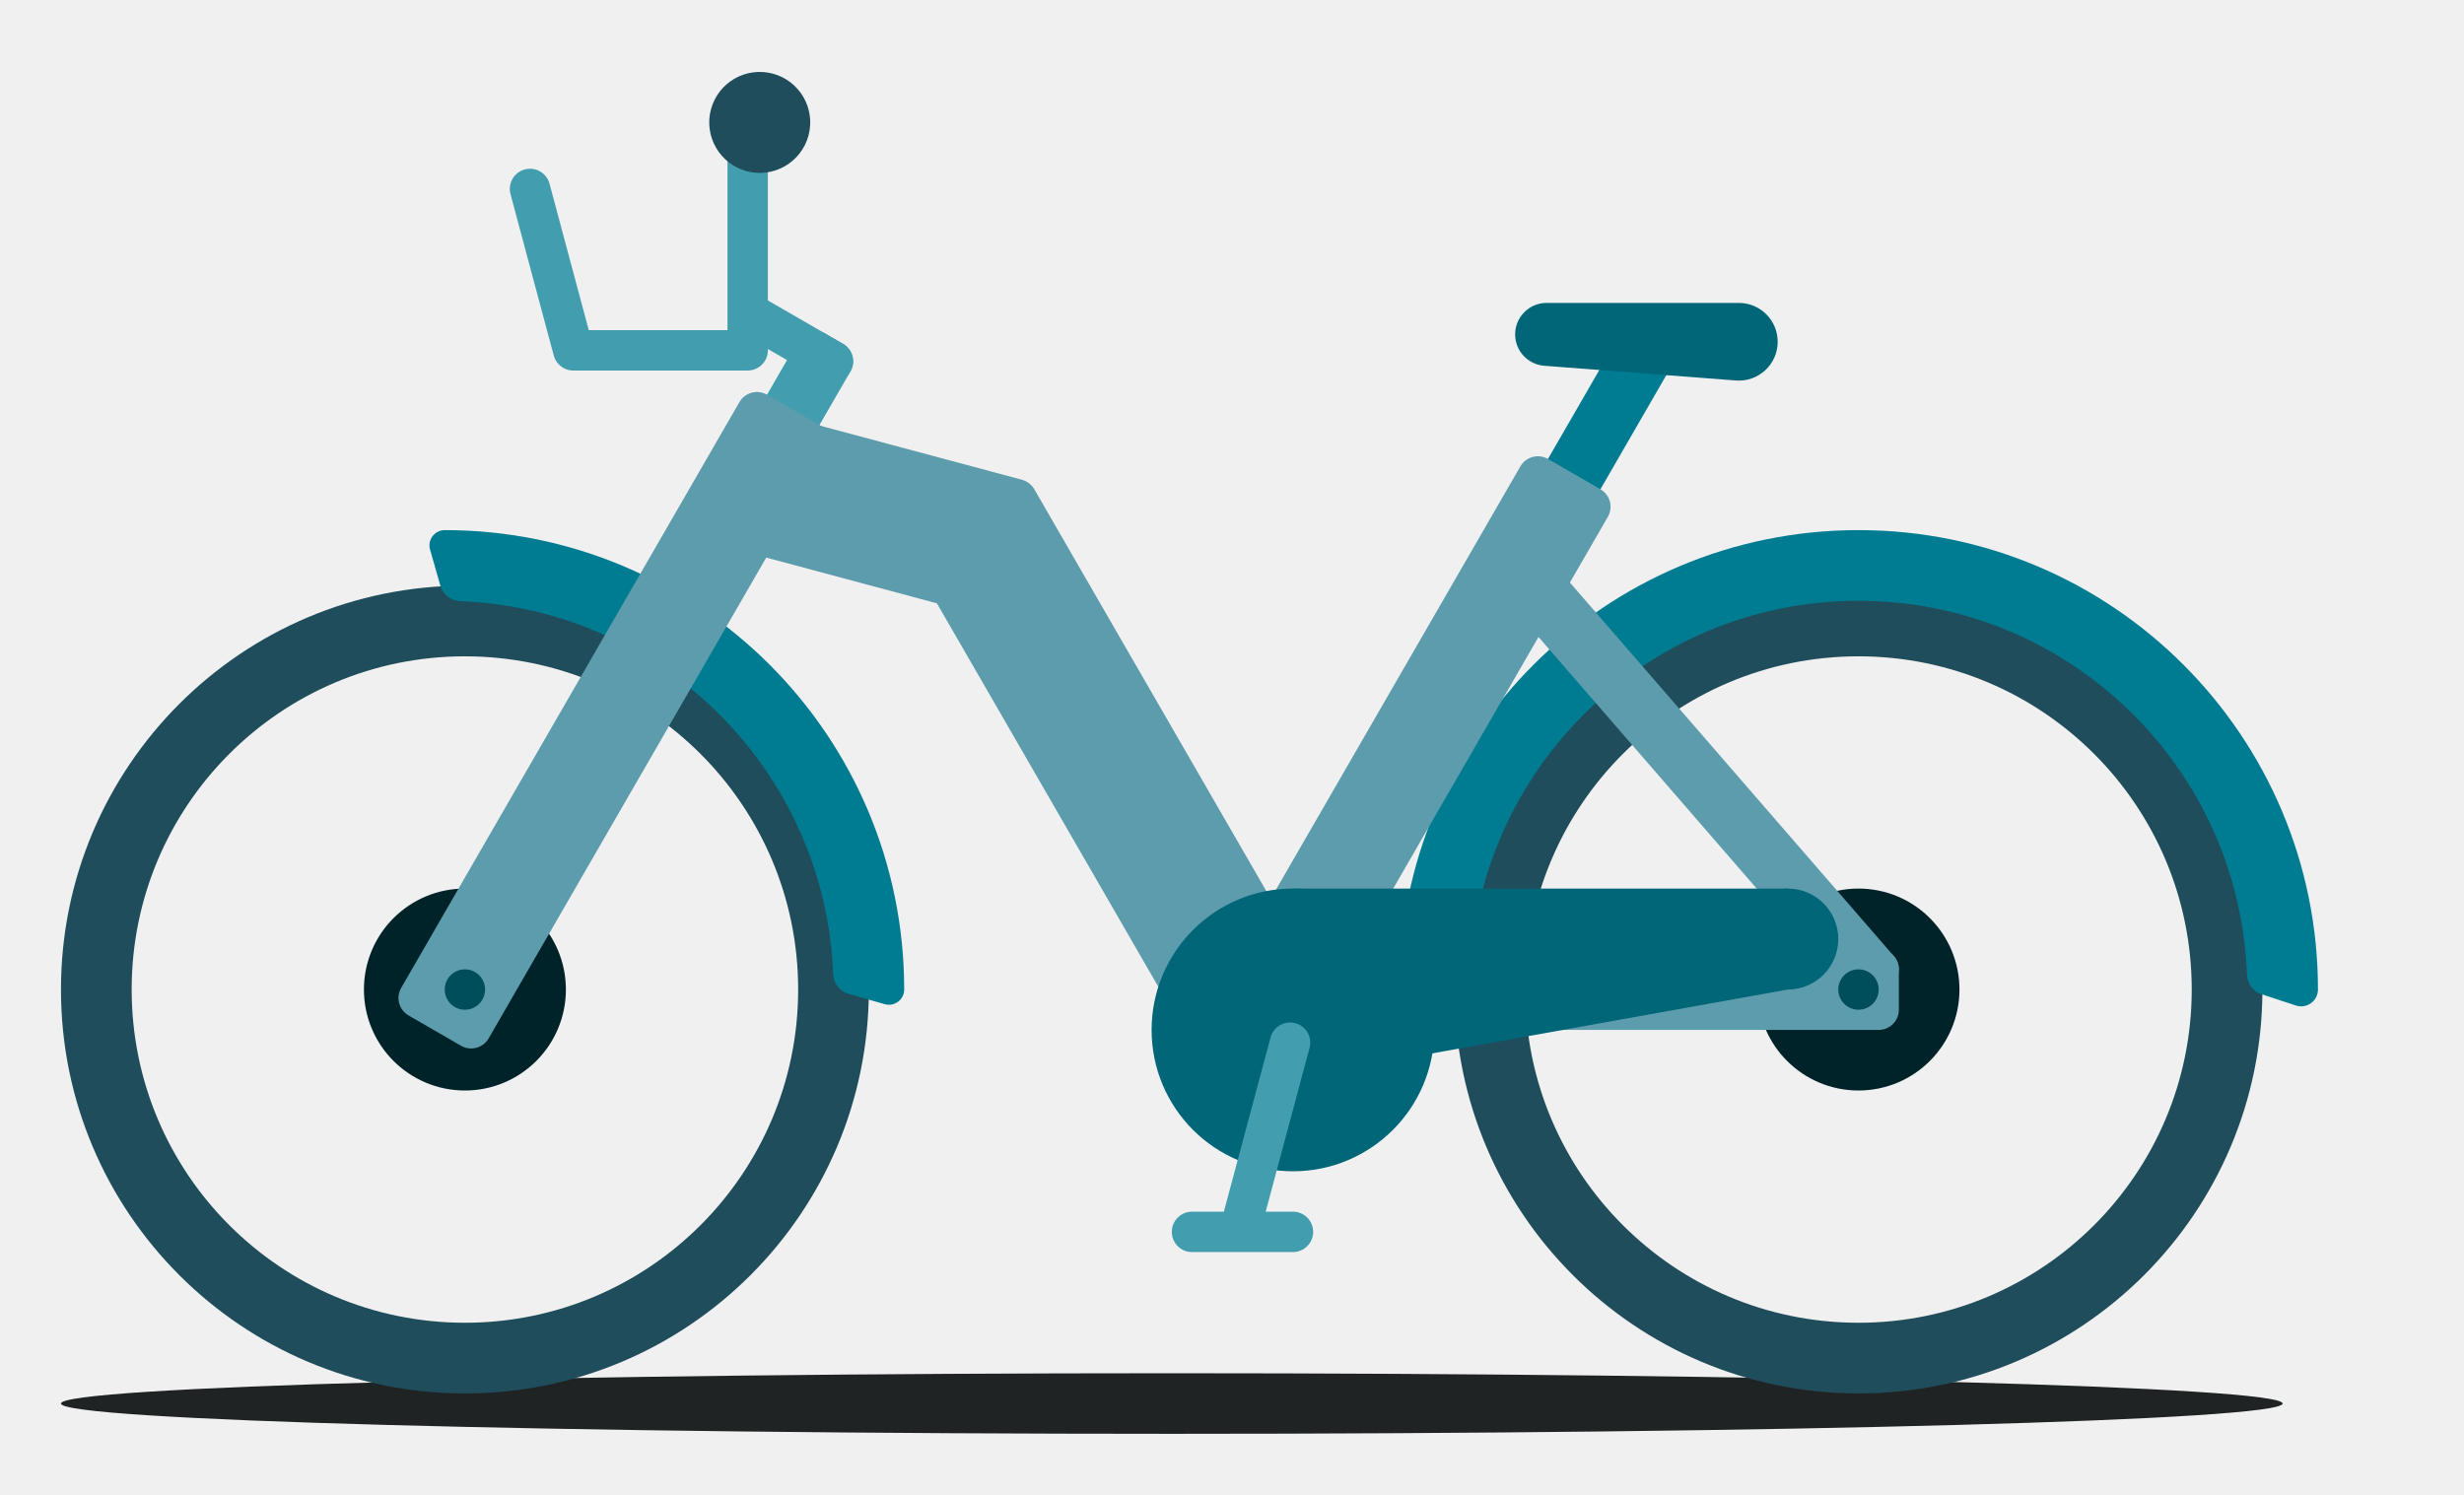
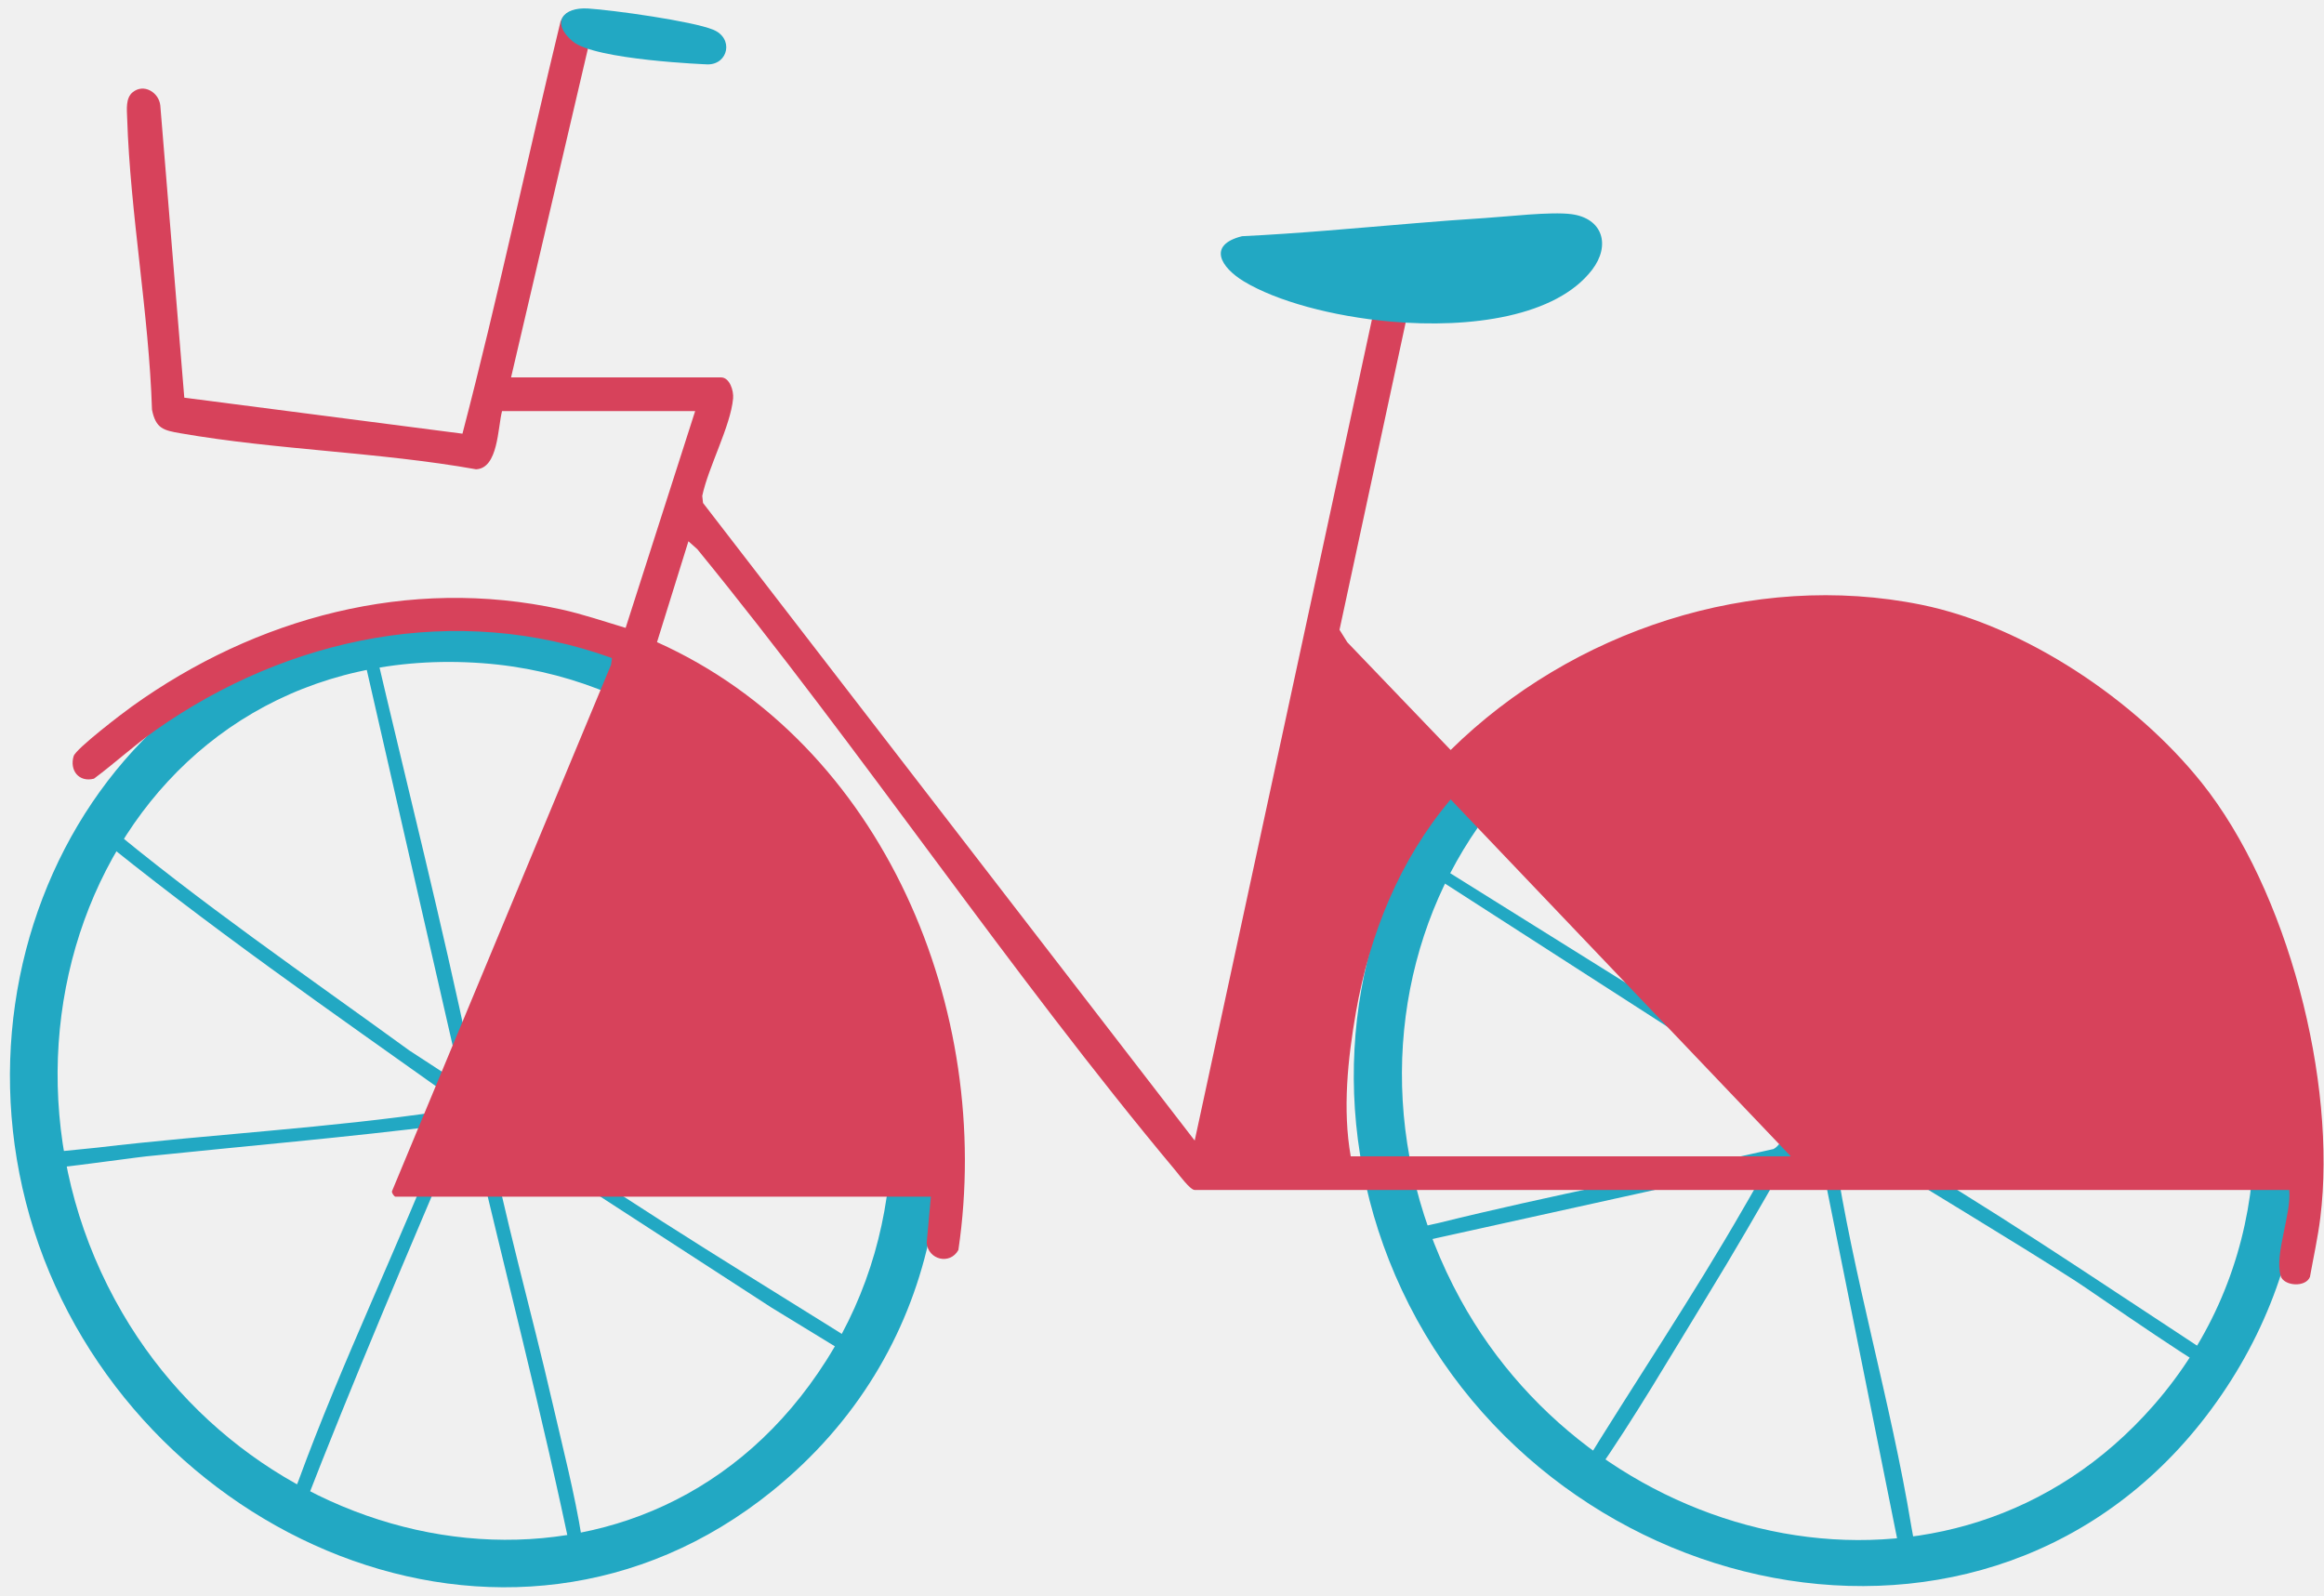
- <svg xmlns="http://www.w3.org/2000/svg" width="122" height="74" viewBox="0 0 122 74" fill="none">
-   <ellipse cx="58.019" cy="69.5" rx="55" ry="1.5" fill="#202323" />
-   <rect x="74.419" y="26.582" width="12.931" height="3" rx="1" transform="rotate(-60 74.4189 26.5825)" fill="#007C92" />
-   <path fill-rule="evenodd" clip-rule="evenodd" d="M92.019 65.5C101.131 65.5 108.519 58.113 108.519 49C108.519 39.887 101.131 32.5 92.019 32.5C82.906 32.5 75.519 39.887 75.519 49C75.519 58.113 82.906 65.5 92.019 65.5ZM92.019 69C103.064 69 112.019 60.046 112.019 49C112.019 37.954 103.064 29 92.019 29C80.973 29 72.019 37.954 72.019 49C72.019 60.046 80.973 69 92.019 69Z" fill="#1F4D5B" />
-   <rect x="36.886" y="21.436" width="6.246" height="3" rx="1" transform="rotate(-60 36.8857 21.4355)" fill="#429EAE" />
-   <path fill-rule="evenodd" clip-rule="evenodd" d="M23.019 65.5C32.131 65.5 39.519 58.113 39.519 49C39.519 39.887 32.131 32.5 23.019 32.5C13.906 32.5 6.519 39.887 6.519 49C6.519 58.113 13.906 65.5 23.019 65.5ZM23.019 69C34.064 69 43.019 60.046 43.019 49C43.019 37.954 34.064 29 23.019 29C11.973 29 3.019 37.954 3.019 49C3.019 60.046 11.973 69 23.019 69Z" fill="#1F4D5B" />
-   <path fill-rule="evenodd" clip-rule="evenodd" d="M92.019 29.75C81.387 29.75 72.769 38.368 72.769 49H69.269C69.269 36.435 79.454 26.25 92.019 26.25C104.583 26.25 114.769 36.435 114.769 49C114.769 49.567 114.214 49.968 113.676 49.791L111.956 49.226C111.546 49.091 111.271 48.707 111.255 48.275C110.874 37.98 102.407 29.75 92.019 29.75Z" fill="#007C92" />
-   <path fill-rule="evenodd" clip-rule="evenodd" d="M41.994 49.207C41.565 49.085 41.271 48.691 41.254 48.245C40.867 38.214 32.805 30.151 22.774 29.765C22.328 29.747 21.934 29.454 21.811 29.025L21.293 27.212C21.156 26.73 21.517 26.25 22.019 26.25C34.583 26.25 44.769 36.435 44.769 49C44.769 49.501 44.289 49.863 43.807 49.725L41.994 49.207Z" fill="#007C92" />
-   <circle cx="92.019" cy="49" r="3.25" fill="#002329" stroke="#002329" stroke-width="3.5" />
-   <circle cx="23.019" cy="49" r="3.25" fill="#002329" stroke="#002329" stroke-width="3.5" />
-   <rect x="50.727" y="23.389" width="33.366" height="7" rx="1" transform="rotate(60 50.7275 23.3892)" fill="#5C9CAC" />
-   <rect x="37.696" y="20.299" width="14.339" height="7" rx="1" transform="rotate(15 37.6963 20.299)" fill="#5C9CAC" />
-   <path d="M75.019 16.558C75.019 15.697 75.716 15 76.576 15L86.095 15C87.157 15 88.019 15.861 88.019 16.923C88.019 18.044 87.065 18.927 85.948 18.841L76.457 18.111C75.645 18.048 75.019 17.372 75.019 16.558Z" fill="#006678" />
-   <rect x="60.019" y="49.525" width="31.52" height="5" rx="1" transform="rotate(-60 60.0186 49.525)" fill="#5C9CAC" />
-   <circle cx="64.019" cy="51" r="5.25" stroke="#006678" stroke-width="3.5" />
-   <rect x="19.364" y="49.784" width="35.494" height="5" rx="1" transform="rotate(-60 19.3643 49.7844)" fill="#5C9CAC" />
-   <path d="M37.918 17.224C37.518 16.992 37.328 16.517 37.46 16.073L37.844 14.776L41.741 17.026C42.219 17.302 42.383 17.914 42.107 18.392L42.066 18.463C41.79 18.942 41.178 19.105 40.7 18.829L37.918 17.224Z" fill="#429EAE" />
-   <rect x="27.606" y="18.307" width="10" height="2" rx="1" transform="rotate(-105 27.6064 18.3074)" fill="#429EAE" />
-   <rect x="36.019" y="18.349" width="14" height="2" rx="1" transform="rotate(-90 36.0186 18.3485)" fill="#429EAE" />
-   <path d="M37.795 17.348C37.795 17.901 37.347 18.348 36.795 18.348L28.387 18.348C27.834 18.348 27.387 17.901 27.387 17.348C27.387 16.796 27.834 16.348 28.387 16.348L36.795 16.348C37.347 16.348 37.795 16.796 37.795 17.348Z" fill="#429EAE" />
-   <circle cx="37.617" cy="6.062" r="2.5" transform="rotate(15 37.6174 6.06186)" fill="#1F4D5B" />
-   <circle cx="23.019" cy="49" r="1" fill="#004E5C" />
-   <rect x="92.206" y="50.028" width="29.254" height="2.939" rx="1" transform="rotate(-130.927 92.2061 50.0281)" fill="#5C9CAC" />
-   <rect x="94.019" y="51" width="29" height="4" rx="1" transform="rotate(180 94.0186 51)" fill="#5C9CAC" />
-   <path d="M64.019 44H88.519V49L69.019 52.5L62.519 56.5L58.519 50.5L64.019 44Z" fill="#006678" />
-   <circle cx="88.519" cy="46.5" r="2.5" fill="#006678" />
-   <circle cx="92.019" cy="49" r="1" fill="#004E5C" />
-   <path d="M65.019 61C65.019 61.552 64.571 62 64.019 62L59.019 62C58.466 62 58.019 61.552 58.019 61C58.019 60.448 58.466 60 59.019 60L64.019 60C64.571 60 65.019 60.448 65.019 61Z" fill="#429EAE" />
-   <path d="M61.26 61.389C60.726 61.246 60.41 60.698 60.553 60.164L62.909 51.371C63.052 50.838 63.6 50.521 64.133 50.664C64.667 50.807 64.984 51.356 64.841 51.889L62.485 60.682C62.342 61.215 61.793 61.532 61.26 61.389Z" fill="#429EAE" />
+ <svg xmlns="http://www.w3.org/2000/svg" width="201" height="138" viewBox="0 0 201 138" fill="none">
+   <g clip-path="url(#clip0_7600_1006)">
+     <path d="M157.836 53.285C190.161 55.164 210.818 93.389 192.131 120.66C173.673 147.599 134.335 139.492 121.256 111.606C108.442 84.286 126.436 51.461 157.836 53.285ZM126.305 112.381C138.272 134.23 168.85 141.428 186.247 121.574C206.576 98.372 188.874 59.559 158.808 57.363C128.516 55.15 112.385 86.965 126.305 112.381Z" fill="#22A8C3" />
+     <path d="M40.743 53.285C77.74 55.421 96.129 105.216 66.816 128.944C43.792 147.578 11.325 132.812 2.937 106.424C-5.368 80.305 12.032 51.626 40.743 53.285ZM10.572 113.547C23.812 136.283 56.432 141.354 71.466 117.67C86.445 94.074 69.801 59.413 41.715 57.362C10.977 55.118 -3.94 88.625 10.572 113.547Z" fill="#22A8C3" />
+     <path d="M149.084 55.582L156.242 94.775L122.385 73.629C121.965 73.767 121.938 74.405 122.262 74.679L155.464 96.05C154.886 96.816 154.221 99.009 153.379 99.389C143.748 101.571 134.015 103.407 124.431 105.781C123.668 105.971 121.57 106.34 121.045 106.617C120.572 106.868 120.695 107.611 121.235 107.755L152.745 100.795C152.894 100.935 151.059 104.033 150.837 104.42C146.393 112.163 141.379 119.58 136.718 127.192C136.009 128.701 137.091 128.781 137.991 127.496C141.305 122.756 144.537 117.205 147.583 112.234C149.931 108.404 152.183 104.514 154.402 100.607L157.406 99.824L164.627 135.805C164.795 136.315 165.63 136.323 165.757 135.644C165.894 134.923 165.449 132.876 165.307 132.019C163.514 121.147 160.294 110.521 158.652 99.621C158.835 99.375 160.948 99.068 161.3 99.525C167.348 103.33 173.516 106.948 179.527 110.811C181.142 111.849 191.811 119.36 192.623 119.209C192.845 119.168 193.141 118.798 193.142 118.56C193.145 118.013 190.482 116.695 189.928 116.332C180.907 110.425 171.998 104.347 162.651 98.951C162.818 98.678 163.066 98.721 163.32 98.65C166.278 97.825 170.011 97.358 173.1 96.778C181.06 95.283 189.041 93.896 197.029 92.551C197.606 92.395 197.934 92.293 197.78 91.592C197.679 91.286 197.395 91.27 197.128 91.272C195.601 91.284 192.646 92.034 190.964 92.312C180.996 93.961 171.086 95.986 161.154 97.824C159.811 97.112 157.163 96.359 157.746 94.448C163.094 84.959 168.129 75.303 173.296 65.716C174.162 64.109 175.788 61.849 176.416 60.295C176.584 59.877 176.921 58.842 176.144 58.849C175.716 58.852 175.344 59.61 175.115 59.962C170.705 66.759 167.498 74.928 163.265 81.897L157.214 92.638C154.818 81.031 153.182 69.24 150.515 57.689C150.285 56.69 150.353 55.12 149.083 55.581L149.084 55.582Z" fill="#22A8C3" />
+     <path d="M39.925 93.805L35.398 90.858C26.423 84.335 17.244 78.058 8.733 70.923C7.942 70.404 7.52 70.87 7.719 71.738C17.851 80.025 28.651 87.508 39.323 95.1C39.361 95.936 38.957 96.007 38.255 96.112C28.441 97.576 18.267 98.1 8.394 99.266C7.065 99.423 3.384 99.681 2.402 100.068C1.894 100.269 1.726 100.924 2.09 101.155C2.539 101.439 11.295 100.159 12.644 100.02C21.288 99.124 29.944 98.382 38.566 97.302C34.544 107.604 29.592 117.745 25.797 128.123C25.596 128.674 24.656 130.651 25.154 130.999C25.517 131.252 26.061 131.073 26.178 130.64C30.552 119.358 35.318 108.229 40.05 97.098L40.675 97.132C43.62 109.812 46.946 122.413 49.567 135.174C51.074 135.688 50.461 133.925 50.317 133.02C49.71 129.203 48.661 125.16 47.79 121.372C45.929 113.274 43.63 105.271 42.059 97.106L66.735 113.107L74.691 117.969C75.409 118.332 75.909 117.801 75.559 117.1C65.9 111.02 56.058 105.121 46.658 98.622C45.899 98.097 44.941 97.511 44.246 96.966C44.089 96.842 43.888 96.971 44.002 96.523C52.791 95.656 61.534 94.359 70.314 93.418C73.46 93.081 76.68 93.008 79.813 92.62C80.944 92.48 80.84 91.28 79.657 91.298C76.635 91.345 72.82 91.932 69.731 92.254C60.716 93.19 51.727 94.488 42.729 95.561C41.566 95.667 41.093 94.638 41.372 93.612L55.772 58.474C56.042 57.876 55.321 57.675 55.258 57.112L40.701 91.67C38.195 79.713 35.19 67.873 32.411 55.98C32.422 55.315 31.404 55.072 31.205 55.684L39.921 93.803L39.925 93.805Z" fill="#22A8C3" />
+     <path d="M6.371 65.4C6.567 64.757 10.587 61.696 11.402 61.111C22.147 53.4 35.372 49.829 48.506 52.703C50.416 53.122 52.246 53.754 54.11 54.309L60.123 35.558H43.422C43.046 37.001 43.094 40.513 41.173 40.591C32.806 39.1 23.914 38.924 15.584 37.472C14.134 37.218 13.477 37.07 13.146 35.443C12.88 27.114 11.264 18.495 10.998 10.217C10.974 9.487 10.851 8.486 11.474 7.98C12.431 7.2 13.72 7.973 13.862 9.099L15.939 34.397L39.997 37.511C43.081 25.713 45.599 13.737 48.477 1.875C49.176 0.089 51.874 1.004 51.135 2.981L44.201 32.643H62.357C63.105 32.643 63.468 33.788 63.405 34.464C63.187 36.868 61.258 40.407 60.737 42.89L60.803 43.503L103.328 98.655L118.7 27.434C118.869 25.024 121.839 25.094 121.666 27.472L115.853 54.473L116.53 55.555L125.465 64.871C135.94 54.55 151.591 49.343 166.185 52.31C175.171 54.138 184.736 60.595 190.413 67.693C197.865 77.007 202.137 93.556 200.682 105.326C200.474 107.016 200.086 108.766 199.785 110.448C199.404 111.389 197.515 111.237 197.252 110.364C196.697 108.504 198.201 104.978 197.991 102.928H103.328C102.941 102.928 101.986 101.632 101.686 101.27C87.316 84.077 74.518 64.901 60.309 47.502L59.541 46.818L56.825 55.543C76.457 64.356 85.949 87.434 82.889 108.121C82.161 109.435 80.274 108.966 80.148 107.499L80.51 103.509H34.198C34.119 103.509 33.859 103.198 33.903 103.035L52.847 57.501L52.929 56.919C39.467 52.055 24.92 55.075 13.454 63.16C11.603 64.467 9.941 66.001 8.126 67.352C6.82 67.692 5.998 66.626 6.37 65.397L6.371 65.4ZM116.823 100.018H154.883L125.466 69.147C121.038 74.385 118.454 80.82 117.272 87.557C116.565 91.594 116.11 95.963 116.823 100.018Z" fill="#D7425B" />
+     <path d="M107.567 24.33C110.379 26.038 115.22 27.367 120.283 27.815C127.242 28.428 134.616 27.372 137.703 23.331C139.318 21.217 138.626 18.877 135.902 18.523C134.102 18.29 130.383 18.738 128.38 18.863C126.339 18.991 124.299 19.149 122.258 19.319C117.316 19.726 112.375 20.193 107.422 20.431C104.399 21.19 105.586 23.127 107.567 24.33Z" fill="#22A8C3" />
+     <path d="M50.857 0.736C48.697 0.602 47.606 1.956 49.53 3.577C51.453 5.198 61.212 5.57 61.212 5.57C62.983 5.577 63.493 3.311 61.678 2.567C59.864 1.824 52.998 0.868 50.857 0.736Z" fill="#22A8C3" />
+   </g>
+   <defs>
+     <clipPath id="clip0_7600_1006">
+       <rect width="201" height="138" fill="white" transform="matrix(-1 0 0 1 201 0)" />
+     </clipPath>
+   </defs>
</svg>
